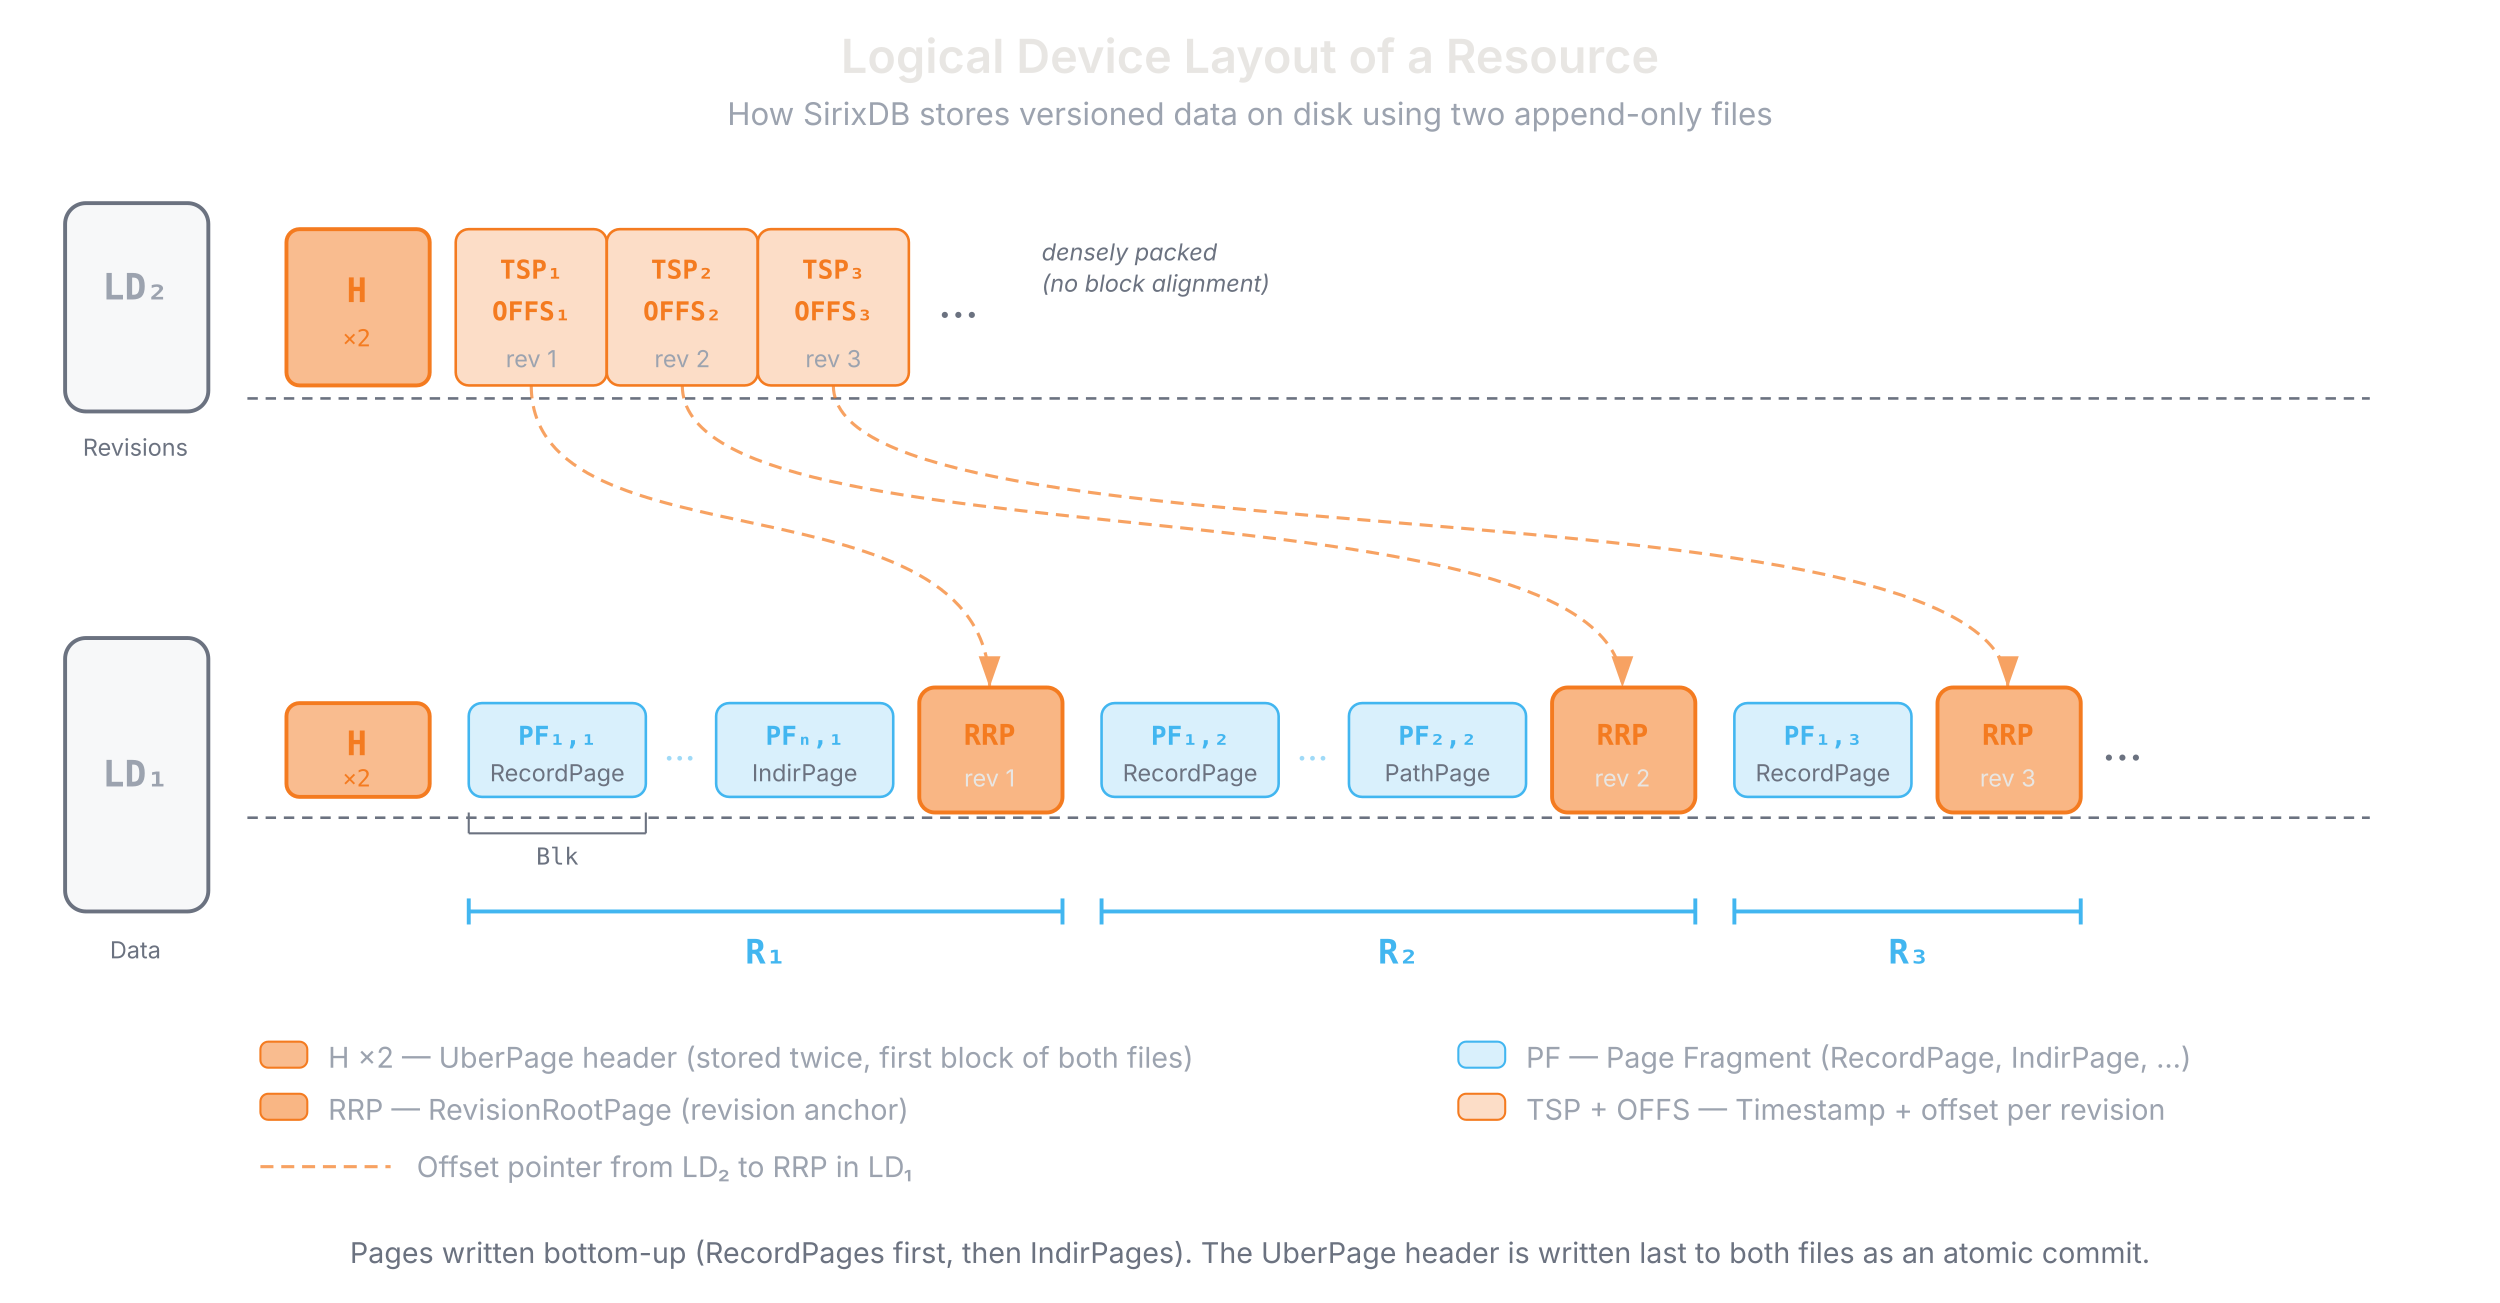
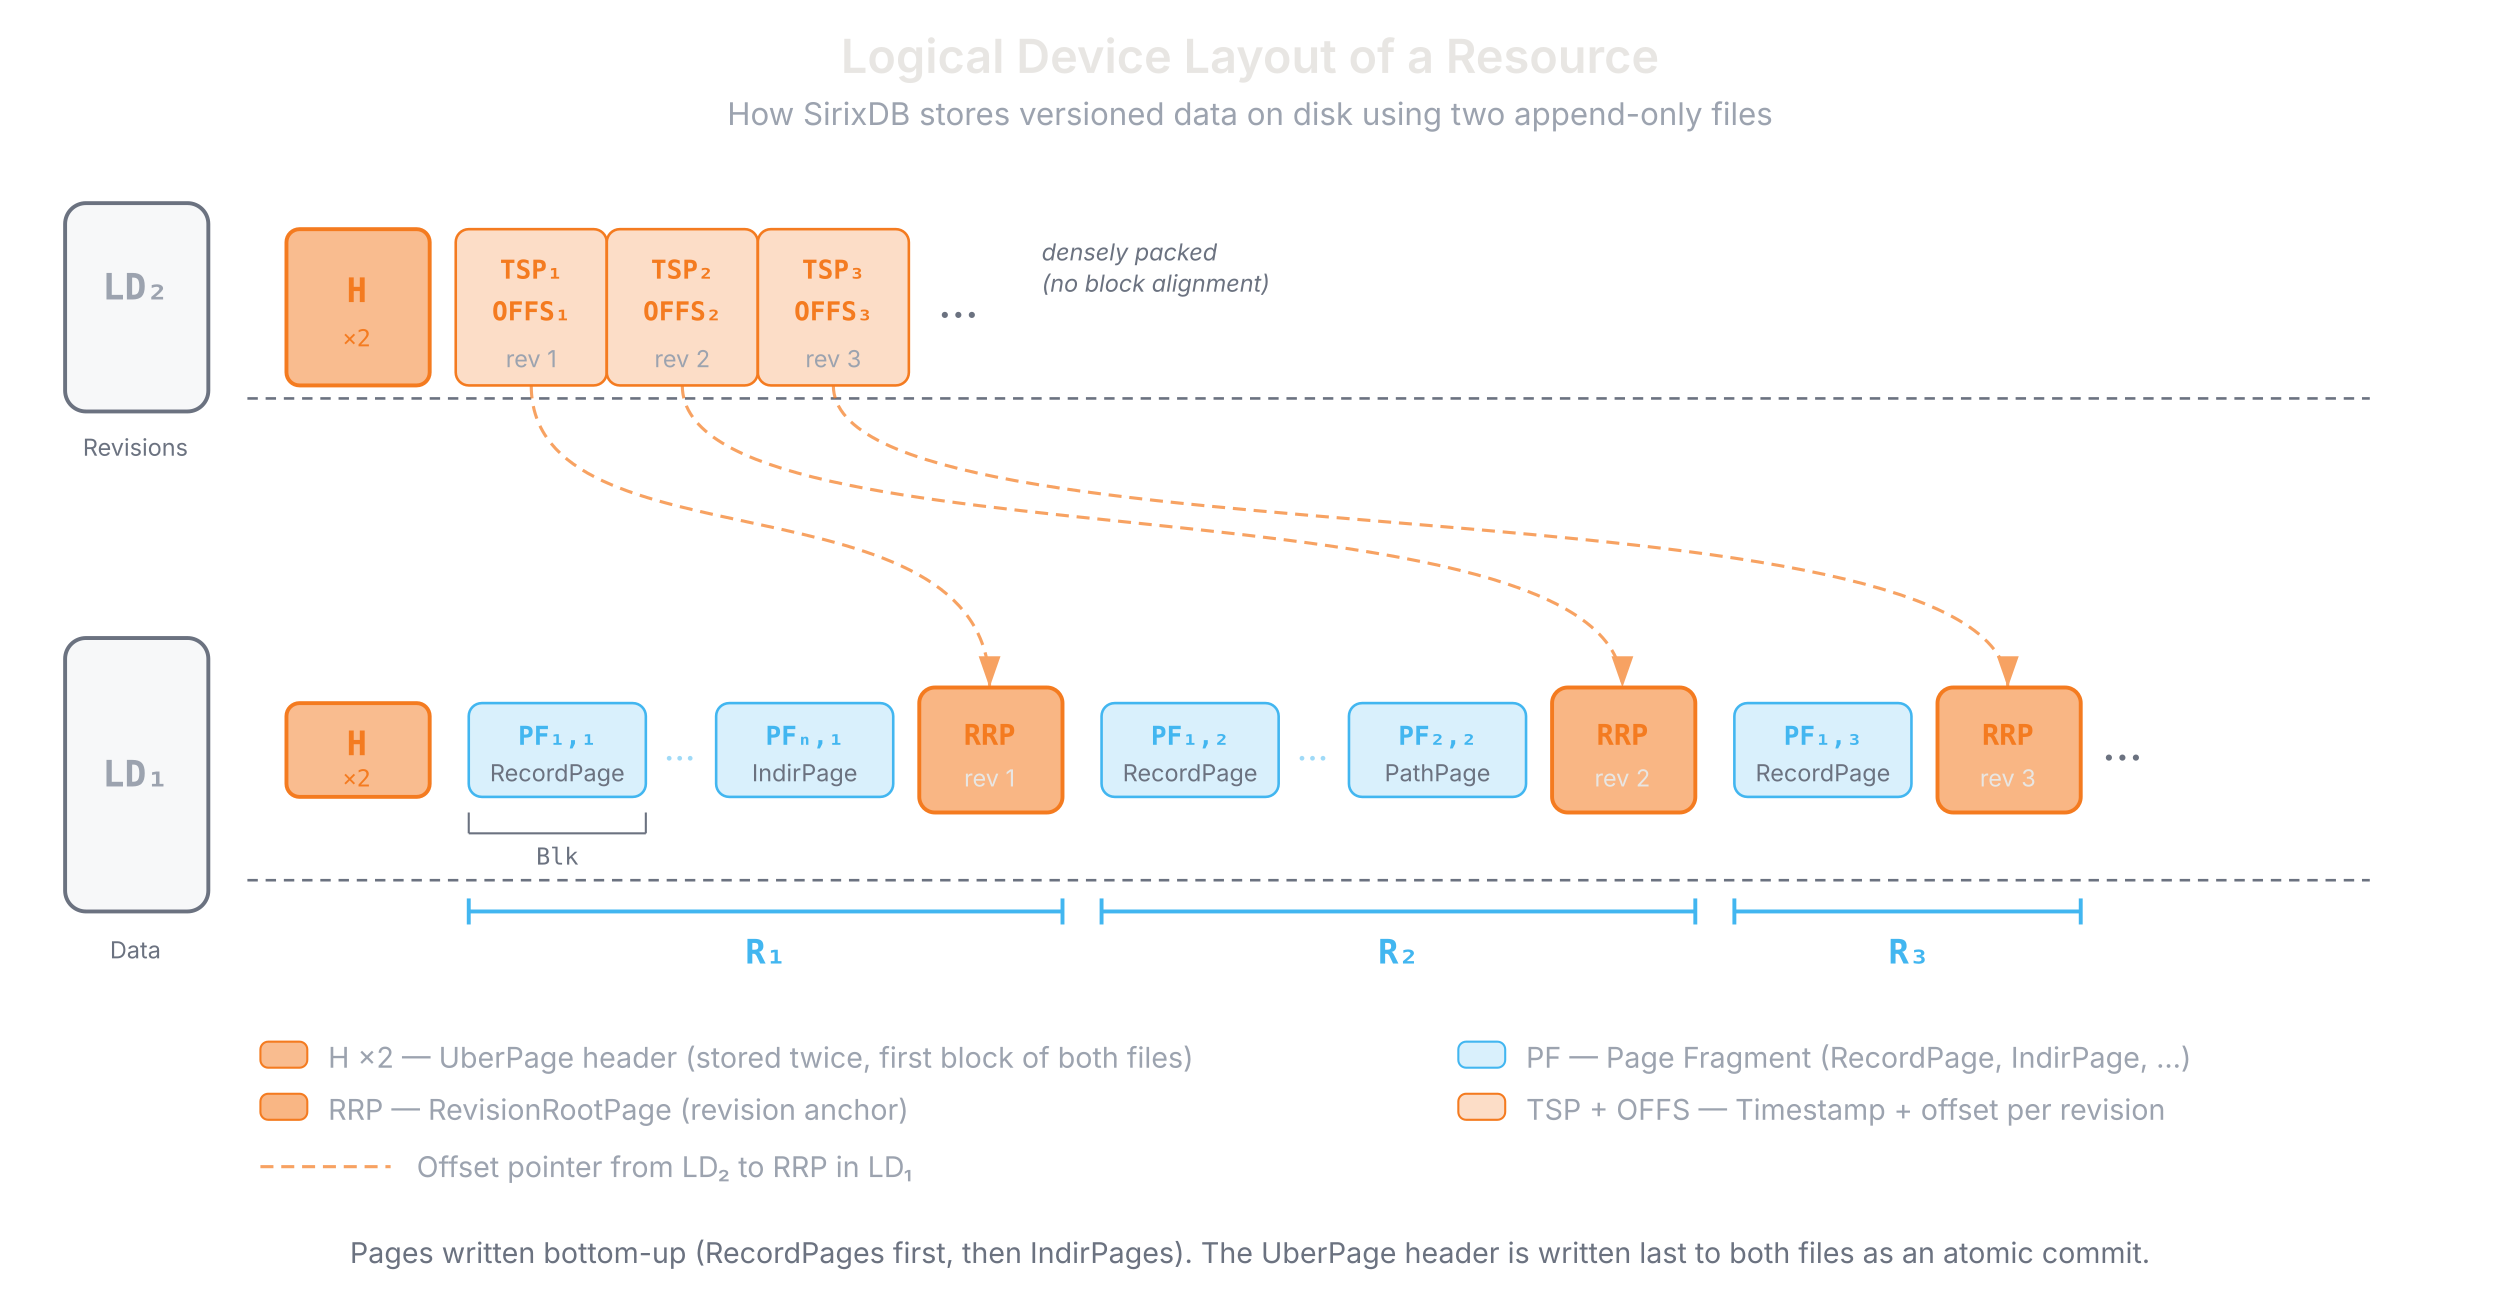
<svg xmlns="http://www.w3.org/2000/svg" viewBox="0 0 960 500" fill="none" font-family="Inter,system-ui,sans-serif">
  <defs>
    <marker id="arrowOrange" markerWidth="10" markerHeight="7" refX="10" refY="3.5" orient="auto">
      <polygon points="0,0 10,3.5 0,7" fill="#F47B20" />
    </marker>
  </defs>
  <text x="480" y="28" text-anchor="middle" fill="#e8e6e3" font-size="18" font-weight="600">Logical Device Layout of a Resource</text>
  <text x="480" y="48" text-anchor="middle" fill="#9ca3af" font-size="12">How SirixDB stores versioned data on disk using two append-only files</text>
  <rect x="25" y="78" width="55" height="80" rx="8" fill="rgba(156,163,175,0.08)" stroke="#6b7280" stroke-width="1.5" />
  <text x="52" y="115" text-anchor="middle" fill="#9ca3af" font-size="14" font-family="JetBrains Mono,monospace" font-weight="600">LD₂</text>
  <text x="52" y="175" text-anchor="middle" fill="#6b7280" font-size="9">Revisions</text>
  <line x1="95" y1="153" x2="910" y2="153" stroke="#6b7280" stroke-width="1" stroke-dasharray="4,3" />
  <rect x="110" y="88" width="55" height="60" rx="5" fill="rgba(244,123,32,0.5)" stroke="#F47B20" stroke-width="1.5" />
  <text x="137" y="116" text-anchor="middle" fill="#F47B20" font-size="13" font-family="JetBrains Mono,monospace" font-weight="700">H</text>
  <text x="137" y="133" text-anchor="middle" fill="#F47B20" font-size="9" font-family="JetBrains Mono,monospace">×2</text>
  <rect x="175" y="88" width="58" height="60" rx="5" fill="rgba(244,123,32,0.25)" stroke="#F47B20" stroke-width="1" />
  <text x="204" y="107" text-anchor="middle" fill="#F47B20" font-size="10" font-family="JetBrains Mono,monospace" font-weight="600">TSP₁</text>
  <text x="204" y="123" text-anchor="middle" fill="#F47B20" font-size="10" font-family="JetBrains Mono,monospace" font-weight="600">OFFS₁</text>
  <text x="204" y="141" text-anchor="middle" fill="#9ca3af" font-size="9">rev 1</text>
  <rect x="233" y="88" width="58" height="60" rx="5" fill="rgba(244,123,32,0.25)" stroke="#F47B20" stroke-width="1" />
  <text x="262" y="107" text-anchor="middle" fill="#F47B20" font-size="10" font-family="JetBrains Mono,monospace" font-weight="600">TSP₂</text>
  <text x="262" y="123" text-anchor="middle" fill="#F47B20" font-size="10" font-family="JetBrains Mono,monospace" font-weight="600">OFFS₂</text>
  <text x="262" y="141" text-anchor="middle" fill="#9ca3af" font-size="9">rev 2</text>
  <rect x="291" y="88" width="58" height="60" rx="5" fill="rgba(244,123,32,0.25)" stroke="#F47B20" stroke-width="1" />
  <text x="320" y="107" text-anchor="middle" fill="#F47B20" font-size="10" font-family="JetBrains Mono,monospace" font-weight="600">TSP₃</text>
  <text x="320" y="123" text-anchor="middle" fill="#F47B20" font-size="10" font-family="JetBrains Mono,monospace" font-weight="600">OFFS₃</text>
  <text x="320" y="141" text-anchor="middle" fill="#9ca3af" font-size="9">rev 3</text>
  <text x="368" y="122" fill="#6b7280" font-size="18" text-anchor="middle">...</text>
  <text x="400" y="100" fill="#6b7280" font-size="9" font-style="italic">densely packed</text>
  <text x="400" y="112" fill="#6b7280" font-size="9" font-style="italic">(no block alignment)</text>
  <rect x="25" y="245" width="55" height="105" rx="8" fill="rgba(156,163,175,0.08)" stroke="#6b7280" stroke-width="1.5" />
  <text x="52" y="302" text-anchor="middle" fill="#9ca3af" font-size="14" font-family="JetBrains Mono,monospace" font-weight="600">LD₁</text>
  <text x="52" y="368" text-anchor="middle" fill="#6b7280" font-size="9">Data</text>
-   <line x1="95" y1="314" x2="910" y2="314" stroke="#6b7280" stroke-width="1" stroke-dasharray="4,3" />
+   <line x1="95" y1="338" x2="910" y2="338" stroke="#6b7280" stroke-width="1" stroke-dasharray="4,3" />
  <rect x="110" y="270" width="55" height="36" rx="5" fill="rgba(244,123,32,0.5)" stroke="#F47B20" stroke-width="1.5" />
  <text x="137" y="290" text-anchor="middle" fill="#F47B20" font-size="13" font-family="JetBrains Mono,monospace" font-weight="700">H</text>
  <text x="137" y="302" text-anchor="middle" fill="#F47B20" font-size="9" font-family="JetBrains Mono,monospace">×2</text>
  <rect x="180" y="270" width="68" height="36" rx="5" fill="rgba(66,182,240,0.2)" stroke="#42B6F0" stroke-width="1" />
  <text x="214" y="286" text-anchor="middle" fill="#42B6F0" font-size="10" font-family="JetBrains Mono,monospace" font-weight="600">PF₁,₁</text>
  <text x="214" y="300" text-anchor="middle" fill="#6b7280" font-size="9">RecordPage</text>
  <text x="261" y="292" fill="#42B6F0" font-size="14" text-anchor="middle" opacity="0.5">...</text>
  <rect x="275" y="270" width="68" height="36" rx="5" fill="rgba(66,182,240,0.2)" stroke="#42B6F0" stroke-width="1" />
  <text x="309" y="286" text-anchor="middle" fill="#42B6F0" font-size="10" font-family="JetBrains Mono,monospace" font-weight="600">PFₙ,₁</text>
  <text x="309" y="300" text-anchor="middle" fill="#6b7280" font-size="9">IndirPage</text>
  <rect x="353" y="264" width="55" height="48" rx="6" fill="rgba(244,123,32,0.55)" stroke="#F47B20" stroke-width="1.5" />
  <text x="380" y="286" text-anchor="middle" fill="#F47B20" font-size="11" font-family="JetBrains Mono,monospace" font-weight="700">RRP</text>
  <text x="380" y="302" text-anchor="middle" fill="#e8e6e3" font-size="9">rev 1</text>
  <rect x="423" y="270" width="68" height="36" rx="5" fill="rgba(66,182,240,0.2)" stroke="#42B6F0" stroke-width="1" />
  <text x="457" y="286" text-anchor="middle" fill="#42B6F0" font-size="10" font-family="JetBrains Mono,monospace" font-weight="600">PF₁,₂</text>
  <text x="457" y="300" text-anchor="middle" fill="#6b7280" font-size="9">RecordPage</text>
  <text x="504" y="292" fill="#42B6F0" font-size="14" text-anchor="middle" opacity="0.5">...</text>
  <rect x="518" y="270" width="68" height="36" rx="5" fill="rgba(66,182,240,0.2)" stroke="#42B6F0" stroke-width="1" />
  <text x="552" y="286" text-anchor="middle" fill="#42B6F0" font-size="10" font-family="JetBrains Mono,monospace" font-weight="600">PF₂,₂</text>
  <text x="552" y="300" text-anchor="middle" fill="#6b7280" font-size="9">PathPage</text>
  <rect x="596" y="264" width="55" height="48" rx="6" fill="rgba(244,123,32,0.55)" stroke="#F47B20" stroke-width="1.5" />
  <text x="623" y="286" text-anchor="middle" fill="#F47B20" font-size="11" font-family="JetBrains Mono,monospace" font-weight="700">RRP</text>
  <text x="623" y="302" text-anchor="middle" fill="#e8e6e3" font-size="9">rev 2</text>
  <rect x="666" y="270" width="68" height="36" rx="5" fill="rgba(66,182,240,0.2)" stroke="#42B6F0" stroke-width="1" />
  <text x="700" y="286" text-anchor="middle" fill="#42B6F0" font-size="10" font-family="JetBrains Mono,monospace" font-weight="600">PF₁,₃</text>
  <text x="700" y="300" text-anchor="middle" fill="#6b7280" font-size="9">RecordPage</text>
  <rect x="744" y="264" width="55" height="48" rx="6" fill="rgba(244,123,32,0.55)" stroke="#F47B20" stroke-width="1.5" />
  <text x="771" y="286" text-anchor="middle" fill="#F47B20" font-size="11" font-family="JetBrains Mono,monospace" font-weight="700">RRP</text>
  <text x="771" y="302" text-anchor="middle" fill="#e8e6e3" font-size="9">rev 3</text>
  <text x="815" y="292" fill="#6b7280" font-size="18" text-anchor="middle">...</text>
  <line x1="180" y1="312" x2="180" y2="320" stroke="#6b7280" stroke-width="0.8" />
  <line x1="180" y1="320" x2="248" y2="320" stroke="#6b7280" stroke-width="0.8" />
  <line x1="248" y1="312" x2="248" y2="320" stroke="#6b7280" stroke-width="0.8" />
  <text x="214" y="332" text-anchor="middle" fill="#6b7280" font-size="9" font-family="JetBrains Mono,monospace">Blk</text>
  <path d="M 204 148 C 204 220, 380 180, 380 264" fill="none" stroke="#F47B20" stroke-width="1.2" stroke-dasharray="5,3" opacity="0.7" marker-end="url(#arrowOrange)" />
  <path d="M 262 148 C 262 220, 623 180, 623 264" fill="none" stroke="#F47B20" stroke-width="1.2" stroke-dasharray="5,3" opacity="0.7" marker-end="url(#arrowOrange)" />
  <path d="M 320 148 C 320 220, 771 180, 771 264" fill="none" stroke="#F47B20" stroke-width="1.2" stroke-dasharray="5,3" opacity="0.7" marker-end="url(#arrowOrange)" />
  <line x1="180" y1="350" x2="408" y2="350" stroke="#42B6F0" stroke-width="1.5" />
  <line x1="180" y1="345" x2="180" y2="355" stroke="#42B6F0" stroke-width="1.5" />
  <line x1="408" y1="345" x2="408" y2="355" stroke="#42B6F0" stroke-width="1.5" />
  <text x="294" y="370" text-anchor="middle" fill="#42B6F0" font-size="13" font-family="JetBrains Mono,monospace" font-weight="600">R₁</text>
  <line x1="423" y1="350" x2="651" y2="350" stroke="#42B6F0" stroke-width="1.5" />
  <line x1="423" y1="345" x2="423" y2="355" stroke="#42B6F0" stroke-width="1.5" />
  <line x1="651" y1="345" x2="651" y2="355" stroke="#42B6F0" stroke-width="1.5" />
  <text x="537" y="370" text-anchor="middle" fill="#42B6F0" font-size="13" font-family="JetBrains Mono,monospace" font-weight="600">R₂</text>
  <line x1="666" y1="350" x2="799" y2="350" stroke="#42B6F0" stroke-width="1.5" />
  <line x1="666" y1="345" x2="666" y2="355" stroke="#42B6F0" stroke-width="1.5" />
  <line x1="799" y1="345" x2="799" y2="355" stroke="#42B6F0" stroke-width="1.5" />
  <text x="733" y="370" text-anchor="middle" fill="#42B6F0" font-size="13" font-family="JetBrains Mono,monospace" font-weight="600">R₃</text>
  <rect x="100" y="400" width="18" height="10" rx="3" fill="rgba(244,123,32,0.5)" stroke="#F47B20" stroke-width="0.8" />
  <text x="126" y="410" fill="#9ca3af" font-size="11">H ×2 — UberPage header (stored twice, first block of both files)</text>
  <rect x="100" y="420" width="18" height="10" rx="3" fill="rgba(244,123,32,0.55)" stroke="#F47B20" stroke-width="0.8" />
  <text x="126" y="430" fill="#9ca3af" font-size="11">RRP — RevisionRootPage (revision anchor)</text>
  <rect x="560" y="400" width="18" height="10" rx="3" fill="rgba(66,182,240,0.2)" stroke="#42B6F0" stroke-width="0.8" />
  <text x="586" y="410" fill="#9ca3af" font-size="11">PF — Page Fragment (RecordPage, IndirPage, ...)</text>
  <rect x="560" y="420" width="18" height="10" rx="3" fill="rgba(244,123,32,0.25)" stroke="#F47B20" stroke-width="0.8" />
  <text x="586" y="430" fill="#9ca3af" font-size="11">TSP + OFFS — Timestamp + offset per revision</text>
  <line x1="100" y1="448" x2="150" y2="448" stroke="#F47B20" stroke-width="1.2" stroke-dasharray="5,3" opacity="0.7" />
  <text x="160" y="452" fill="#9ca3af" font-size="11">Offset pointer from LD₂ to RRP in LD₁</text>
  <text x="480" y="485" text-anchor="middle" fill="#6b7280" font-size="11">Pages written bottom-up (RecordPages first, then IndirPages). The UberPage header is written last to both files as an atomic commit.</text>
</svg>
